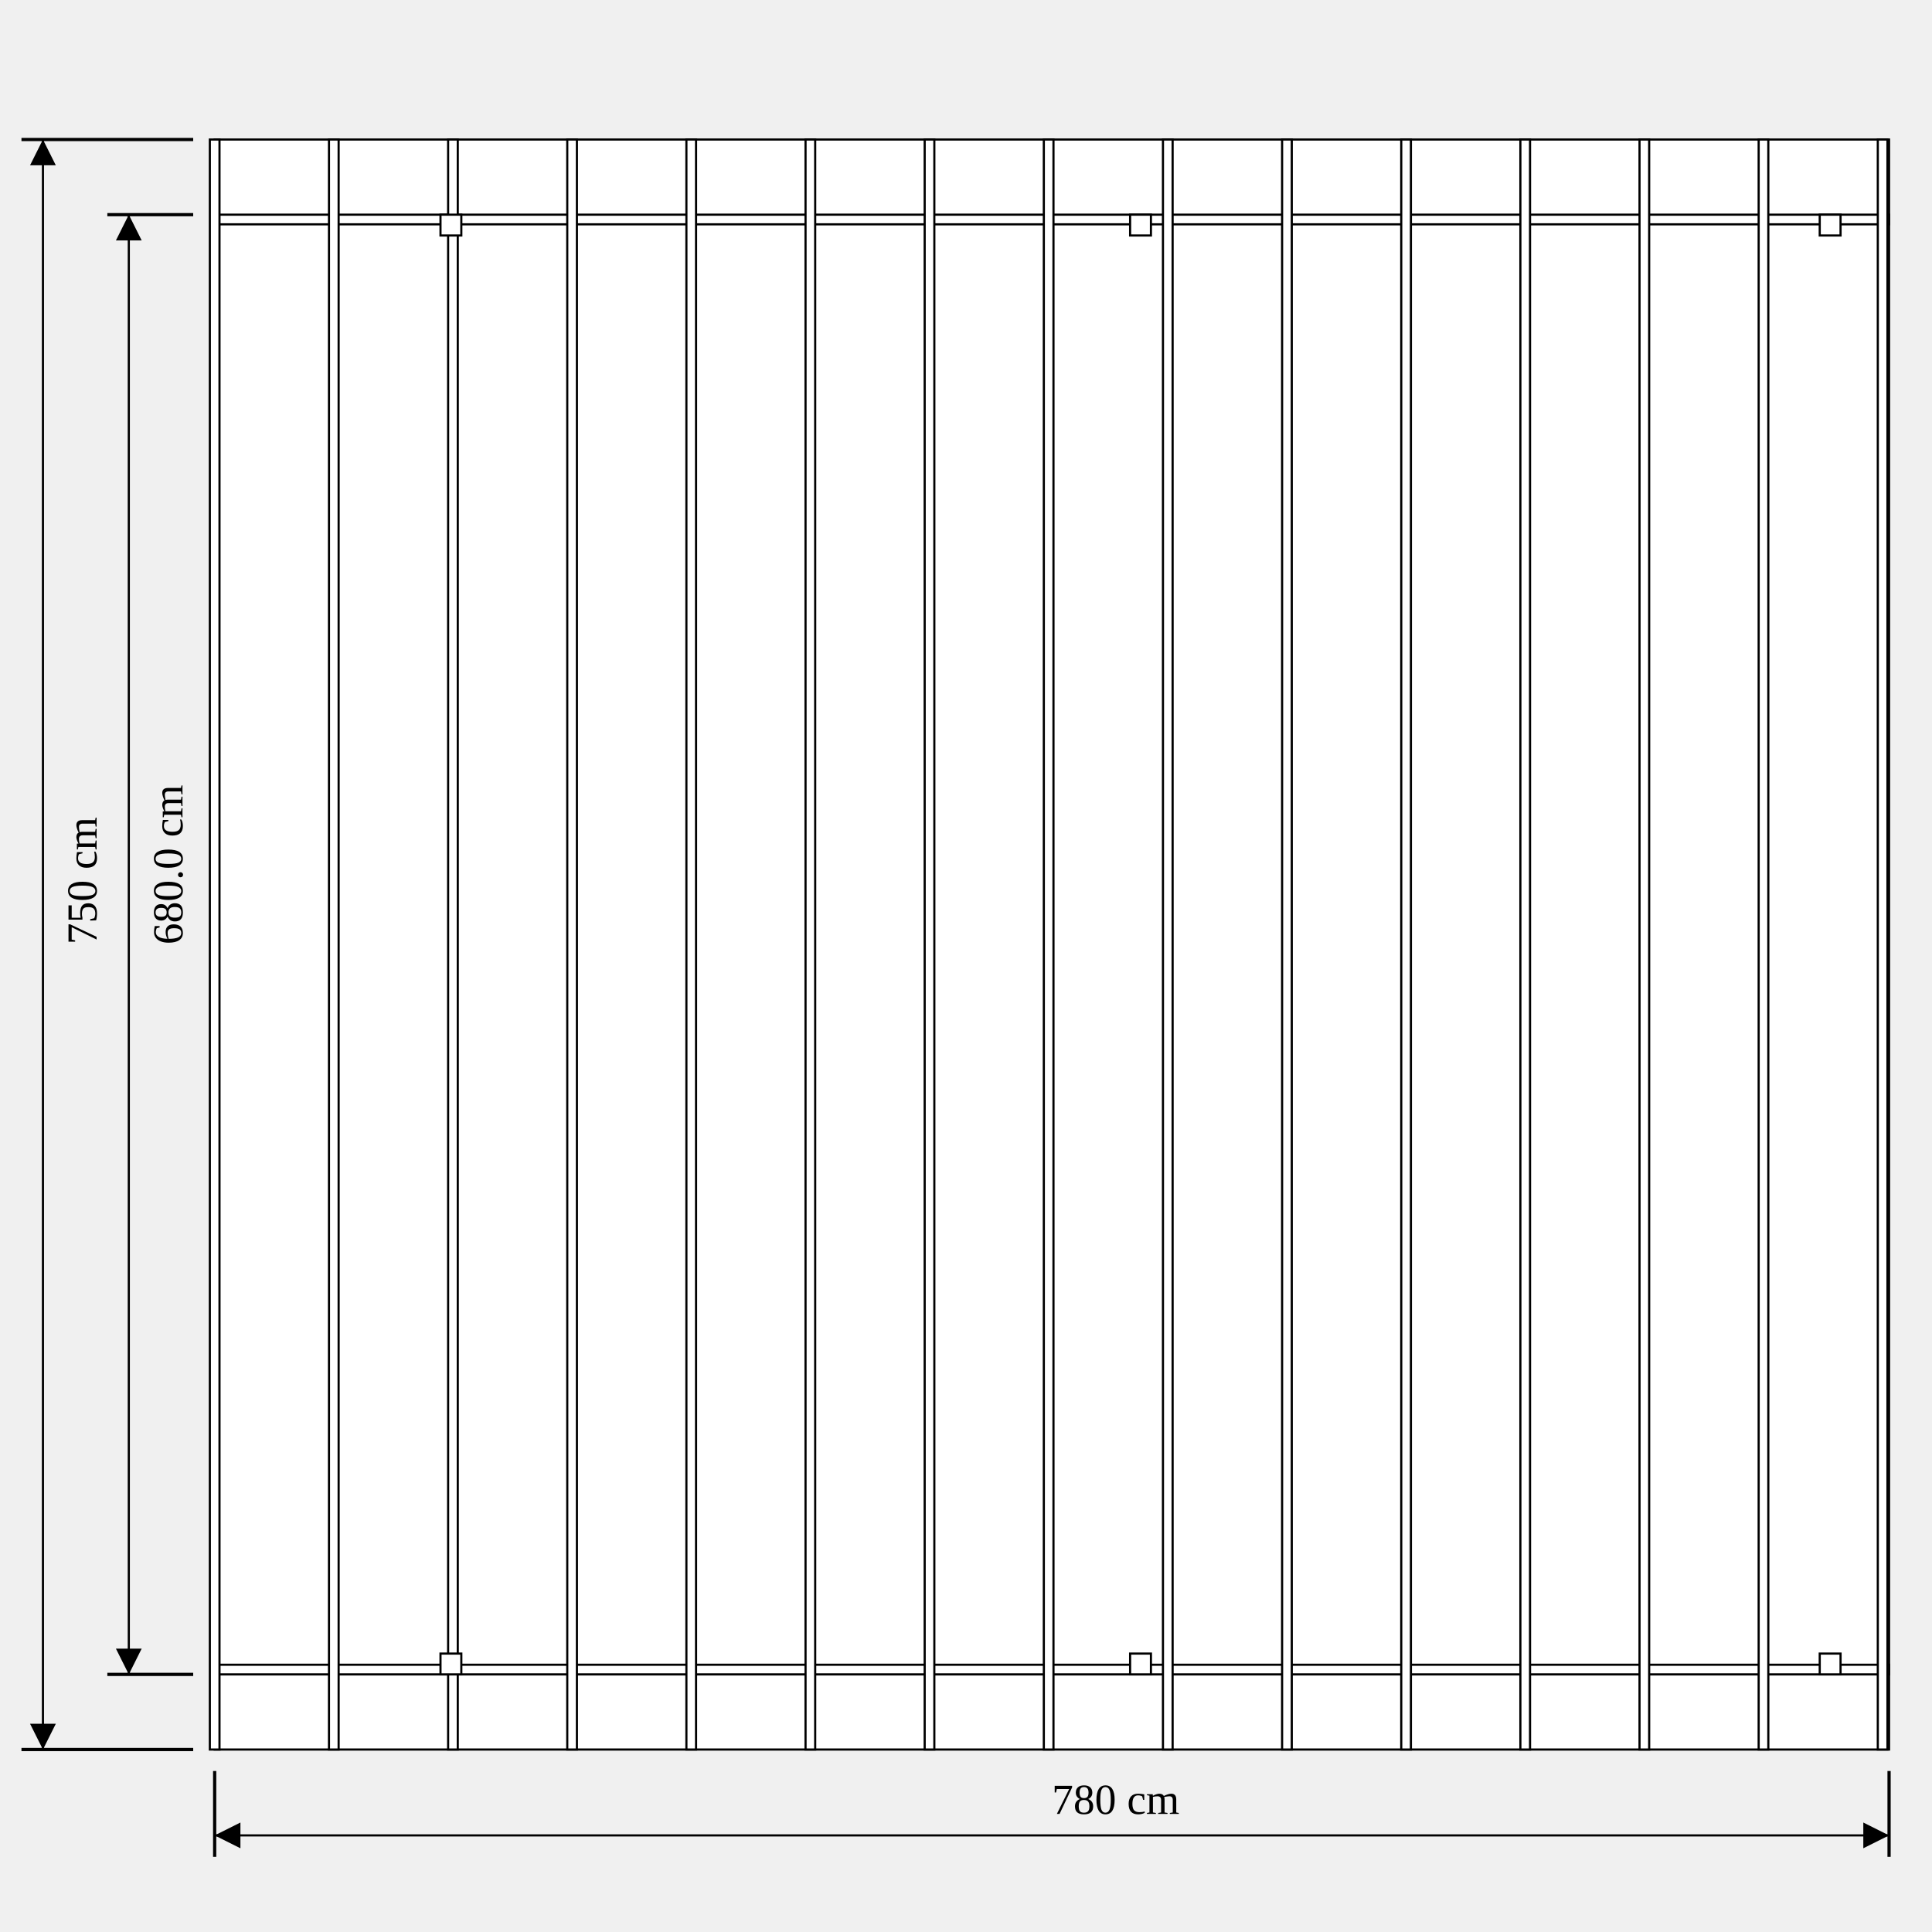
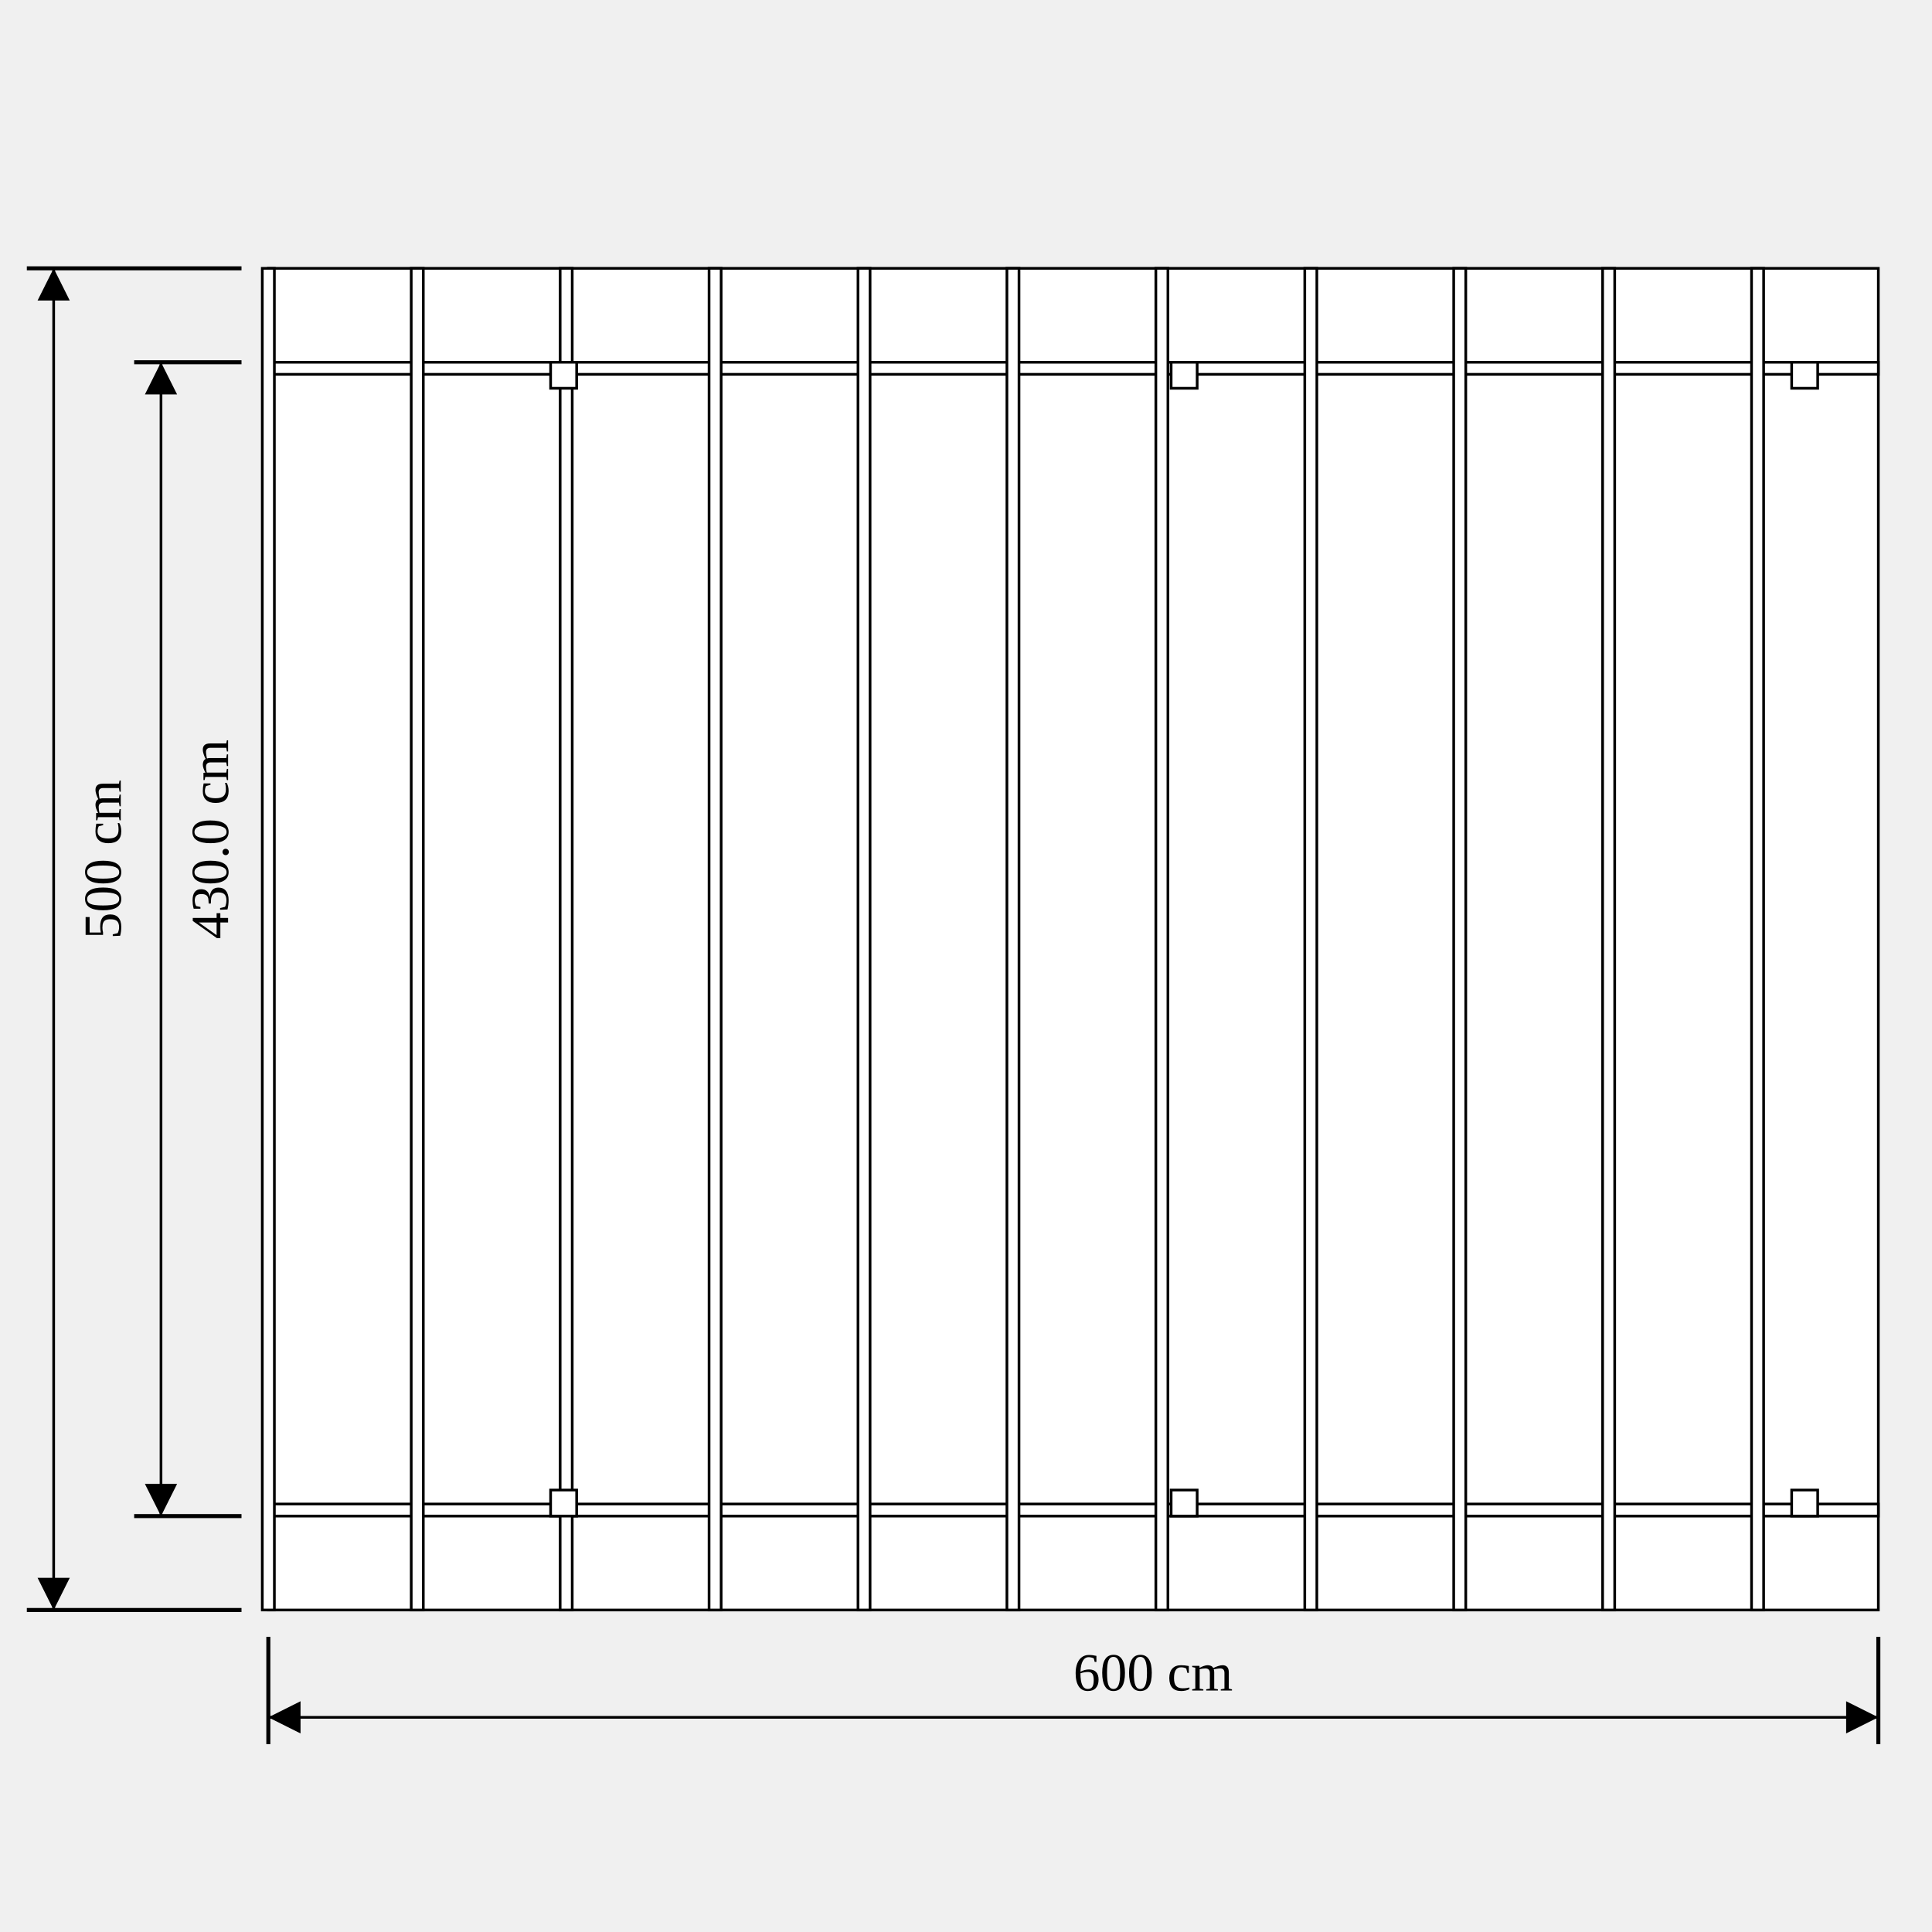
- <svg xmlns="http://www.w3.org/2000/svg" height="500" width="500" viewBox="0 0 9000 8700" preserveAspectRatio="xMidYMid meet">
-   <rect style="fill: white; stroke: black; stroke-width: 10;" x="1000" y="500" width="7800" height="7500" />
-   <rect style="fill: white; stroke: black; stroke-width: 10;" x="1000" y="850" width="7800" height="45" />
-   <rect style="fill: white; stroke: black; stroke-width: 10;" x="1000" y="7605" width="7800" height="45" />
-   <rect style="fill: white; stroke: black; stroke-width: 10;" x="977.5" y="500" width="45" height="7500" />
-   <rect style="fill: white; stroke: black; stroke-width: 10;" x="1532.5" y="500" width="45" height="7500" />
-   <rect style="fill: white; stroke: black; stroke-width: 10;" x="2087.5" y="500" width="45" height="7500" />
-   <rect style="fill: white; stroke: black; stroke-width: 10;" x="2642.5" y="500" width="45" height="7500" />
-   <rect style="fill: white; stroke: black; stroke-width: 10;" x="3197.5" y="500" width="45" height="7500" />
-   <rect style="fill: white; stroke: black; stroke-width: 10;" x="3752.5" y="500" width="45" height="7500" />
-   <rect style="fill: white; stroke: black; stroke-width: 10;" x="4307.5" y="500" width="45" height="7500" />
-   <rect style="fill: white; stroke: black; stroke-width: 10;" x="4862.5" y="500" width="45" height="7500" />
-   <rect style="fill: white; stroke: black; stroke-width: 10;" x="5417.5" y="500" width="45" height="7500" />
-   <rect style="fill: white; stroke: black; stroke-width: 10;" x="5972.5" y="500" width="45" height="7500" />
-   <rect style="fill: white; stroke: black; stroke-width: 10;" x="6527.5" y="500" width="45" height="7500" />
-   <rect style="fill: white; stroke: black; stroke-width: 10;" x="7082.5" y="500" width="45" height="7500" />
-   <rect style="fill: white; stroke: black; stroke-width: 10;" x="7637.5" y="500" width="45" height="7500" />
-   <rect style="fill: white; stroke: black; stroke-width: 10;" x="8192.5" y="500" width="45" height="7500" />
-   <rect style="fill: white; stroke: black; stroke-width: 10;" x="8747.5" y="500" width="45" height="7500" />
+ <svg xmlns="http://www.w3.org/2000/svg" height="500" width="500" viewBox="0 0 7200 6200" preserveAspectRatio="xMidYMid meet">
+   <rect style="fill: white; stroke: black; stroke-width: 10;" x="1000" y="500" width="6000" height="5000" />
+   <rect style="fill: white; stroke: black; stroke-width: 10;" x="1000" y="850" width="6000" height="45" />
+   <rect style="fill: white; stroke: black; stroke-width: 10;" x="1000" y="5105" width="6000" height="45" />
+   <rect style="fill: white; stroke: black; stroke-width: 10;" x="977.5" y="500" width="45" height="5000" />
+   <rect style="fill: white; stroke: black; stroke-width: 10;" x="1532.5" y="500" width="45" height="5000" />
+   <rect style="fill: white; stroke: black; stroke-width: 10;" x="2087.5" y="500" width="45" height="5000" />
+   <rect style="fill: white; stroke: black; stroke-width: 10;" x="2642.5" y="500" width="45" height="5000" />
+   <rect style="fill: white; stroke: black; stroke-width: 10;" x="3197.5" y="500" width="45" height="5000" />
+   <rect style="fill: white; stroke: black; stroke-width: 10;" x="3752.5" y="500" width="45" height="5000" />
+   <rect style="fill: white; stroke: black; stroke-width: 10;" x="4307.5" y="500" width="45" height="5000" />
+   <rect style="fill: white; stroke: black; stroke-width: 10;" x="4862.5" y="500" width="45" height="5000" />
+   <rect style="fill: white; stroke: black; stroke-width: 10;" x="5417.5" y="500" width="45" height="5000" />
+   <rect style="fill: white; stroke: black; stroke-width: 10;" x="5972.5" y="500" width="45" height="5000" />
+   <rect style="fill: white; stroke: black; stroke-width: 10;" x="6527.5" y="500" width="45" height="5000" />
  <rect style="fill: white; stroke: black; stroke-width: 10;" x="2052" y="850" width="97" height="97" />
-   <rect style="fill: white; stroke: black; stroke-width: 10;" x="8477" y="850" width="97" height="97" />
-   <rect style="fill: white; stroke: black; stroke-width: 10;" x="2052" y="7553" width="97" height="97" />
-   <rect style="fill: white; stroke: black; stroke-width: 10;" x="8477" y="7553" width="97" height="97" />
-   <rect style="fill: white; stroke: black; stroke-width: 10;" x="5264.5" y="850" width="97" height="97" />
-   <rect style="fill: white; stroke: black; stroke-width: 10;" x="5264.5" y="7553" width="97" height="97" />
+   <rect style="fill: white; stroke: black; stroke-width: 10;" x="6677" y="850" width="97" height="97" />
+   <rect style="fill: white; stroke: black; stroke-width: 10;" x="2052" y="5053" width="97" height="97" />
+   <rect style="fill: white; stroke: black; stroke-width: 10;" x="6677" y="5053" width="97" height="97" />
+   <rect style="fill: white; stroke: black; stroke-width: 10;" x="4364.5" y="850" width="97" height="97" />
+   <rect style="fill: white; stroke: black; stroke-width: 10;" x="4364.5" y="5053" width="97" height="97" />
  <marker id="beginArrow" markerWidth="12" markerHeight="12" refX="0" refY="6" orient="auto">
    <path d="M0,6 L12,0 L12,12 L0,6" />
  </marker>
  <marker id="endArrow" markerWidth="12" markerHeight="12" refX="12" refY="6" orient="auto">
    <path d="M0,0 L12,6 L0,12 L0,0" />
  </marker>
-   <line style="stroke: black; stroke-width: 10; marker-start: url(#beginArrow); marker-end: url(#endArrow)" x1="1000" y1="8400" x2="8800" y2="8400" />
-   <line style="stroke: black; stroke-width: 15;" x1="1000" y1="8100" x2="1000" y2="8500" />
-   <line style="stroke: black; stroke-width: 15;" x1="8800" y1="8100" x2="8800" y2="8500" />
-   <text style="stroke-width: 15" x="4900" y="8300" fill="black" font-size="200" transform="rotate(0 0,0)">780 cm</text>
-   <line style="stroke: black; stroke-width: 10; marker-start: url(#beginArrow); marker-end: url(#endArrow)" x1="200" y1="500" x2="200" y2="8000" />
+   <line style="stroke: black; stroke-width: 10; marker-start: url(#beginArrow); marker-end: url(#endArrow)" x1="1000" y1="5900" x2="7000" y2="5900" />
+   <line style="stroke: black; stroke-width: 15;" x1="1000" y1="5600" x2="1000" y2="6000" />
+   <line style="stroke: black; stroke-width: 15;" x1="7000" y1="5600" x2="7000" y2="6000" />
+   <text style="stroke-width: 15" x="4000" y="5800" fill="black" font-size="200" transform="rotate(0 0,0)">600 cm
+     </text>
+   <line style="stroke: black; stroke-width: 10; marker-start: url(#beginArrow); marker-end: url(#endArrow)" x1="200" y1="500" x2="200" y2="5500" />
  <line style="stroke: black; stroke-width: 15" x1="100" y1="500" x2="900" y2="500" />
-   <line style="stroke: black; stroke-width: 15" x1="100" y1="8000" x2="900" y2="8000" />
-   <text style="stroke-width: 15" x="450" y="4250" fill="black" font-size="200" transform="rotate(-90 450, 4250)">750 cm</text>
-   <line style="stroke: black; stroke-width: 10; marker-start: url(#beginArrow); marker-end: url(#endArrow)" x1="600" y1="850" x2="600" y2="7650" />
+   <line style="stroke: black; stroke-width: 15" x1="100" y1="5500" x2="900" y2="5500" />
+   <text style="stroke-width: 15" x="450" y="3000" fill="black" font-size="200" transform="rotate(-90 450, 3000)">500
+         cm
+     </text>
+   <line style="stroke: black; stroke-width: 10; marker-start: url(#beginArrow); marker-end: url(#endArrow)" x1="600" y1="850" x2="600" y2="5150" />
  <line style="stroke: black; stroke-width: 15" x1="500" y1="850" x2="900" y2="850" />
-   <line style="stroke: black; stroke-width: 15" x1="500" y1="7650" x2="900" y2="7650" />
-   <text style="stroke-width: 15" x="850" y="4250" fill="black" font-size="200" transform="rotate(-90 850, 4250)">680.0 cm</text>
+   <line style="stroke: black; stroke-width: 15" x1="500" y1="5150" x2="900" y2="5150" />
+   <text style="stroke-width: 15" x="850" y="3000" fill="black" font-size="200" transform="rotate(-90 850, 3000)">430.0
+         cm
+     </text>
</svg>
